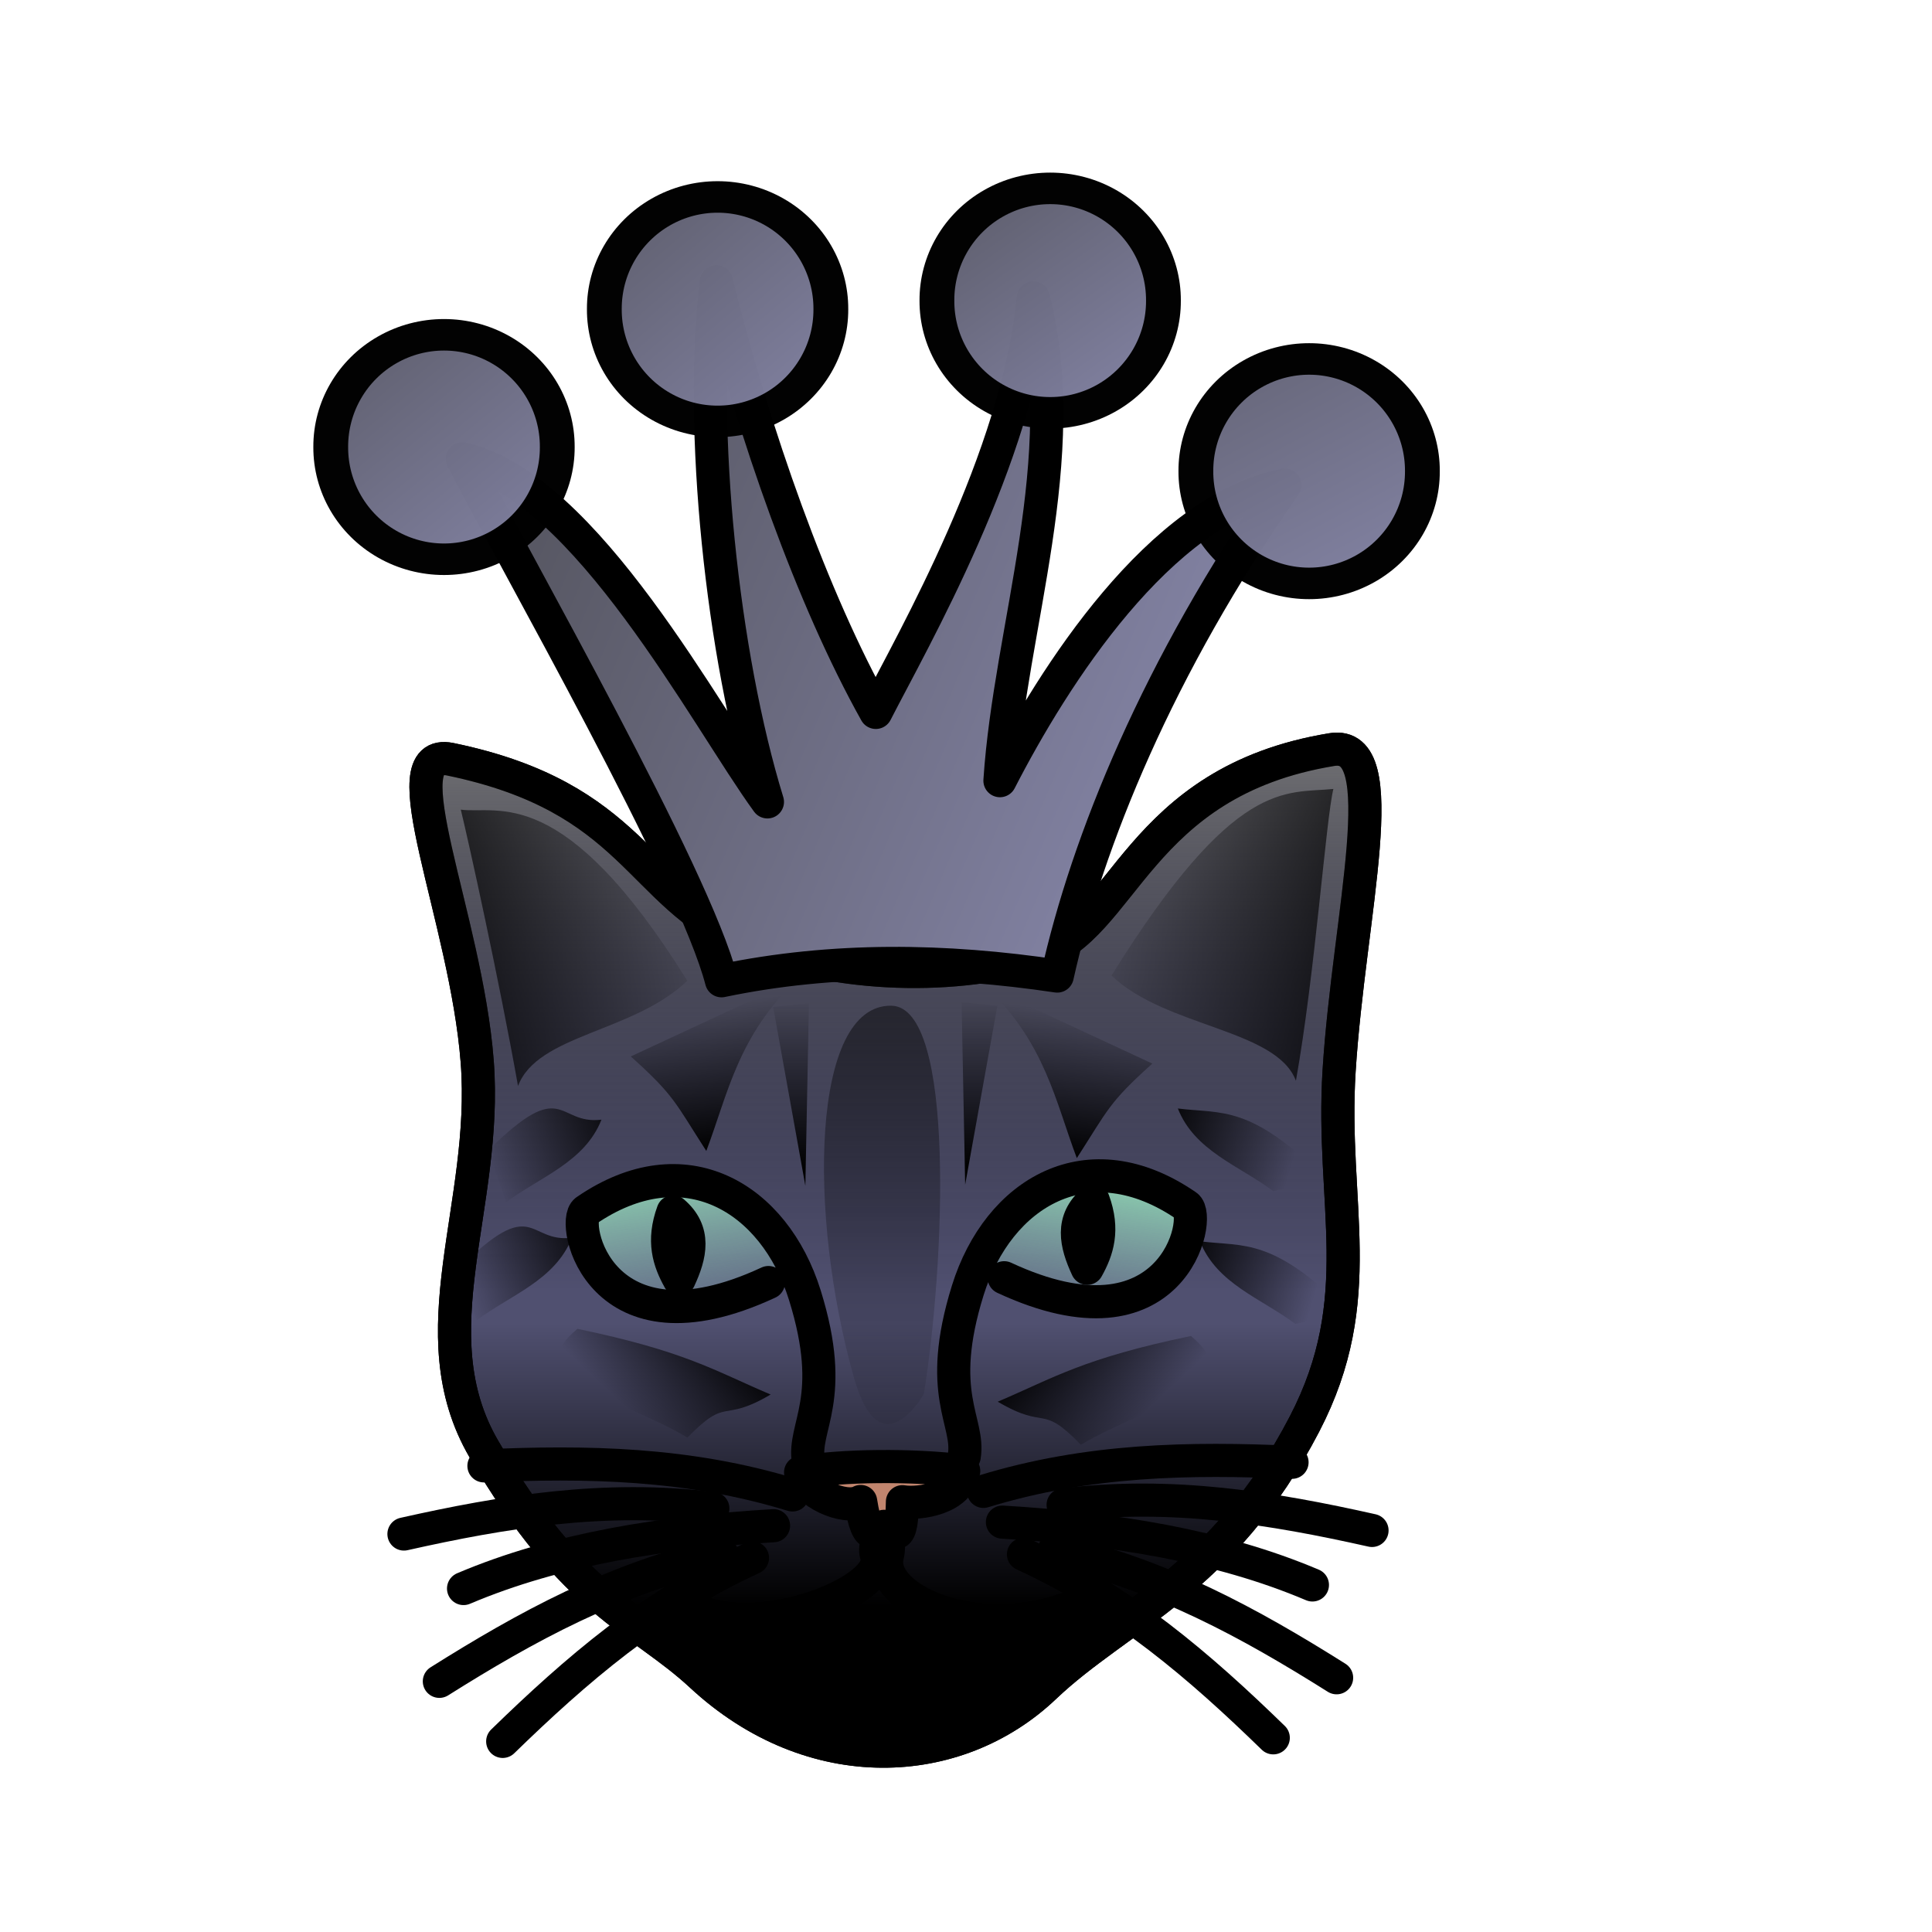
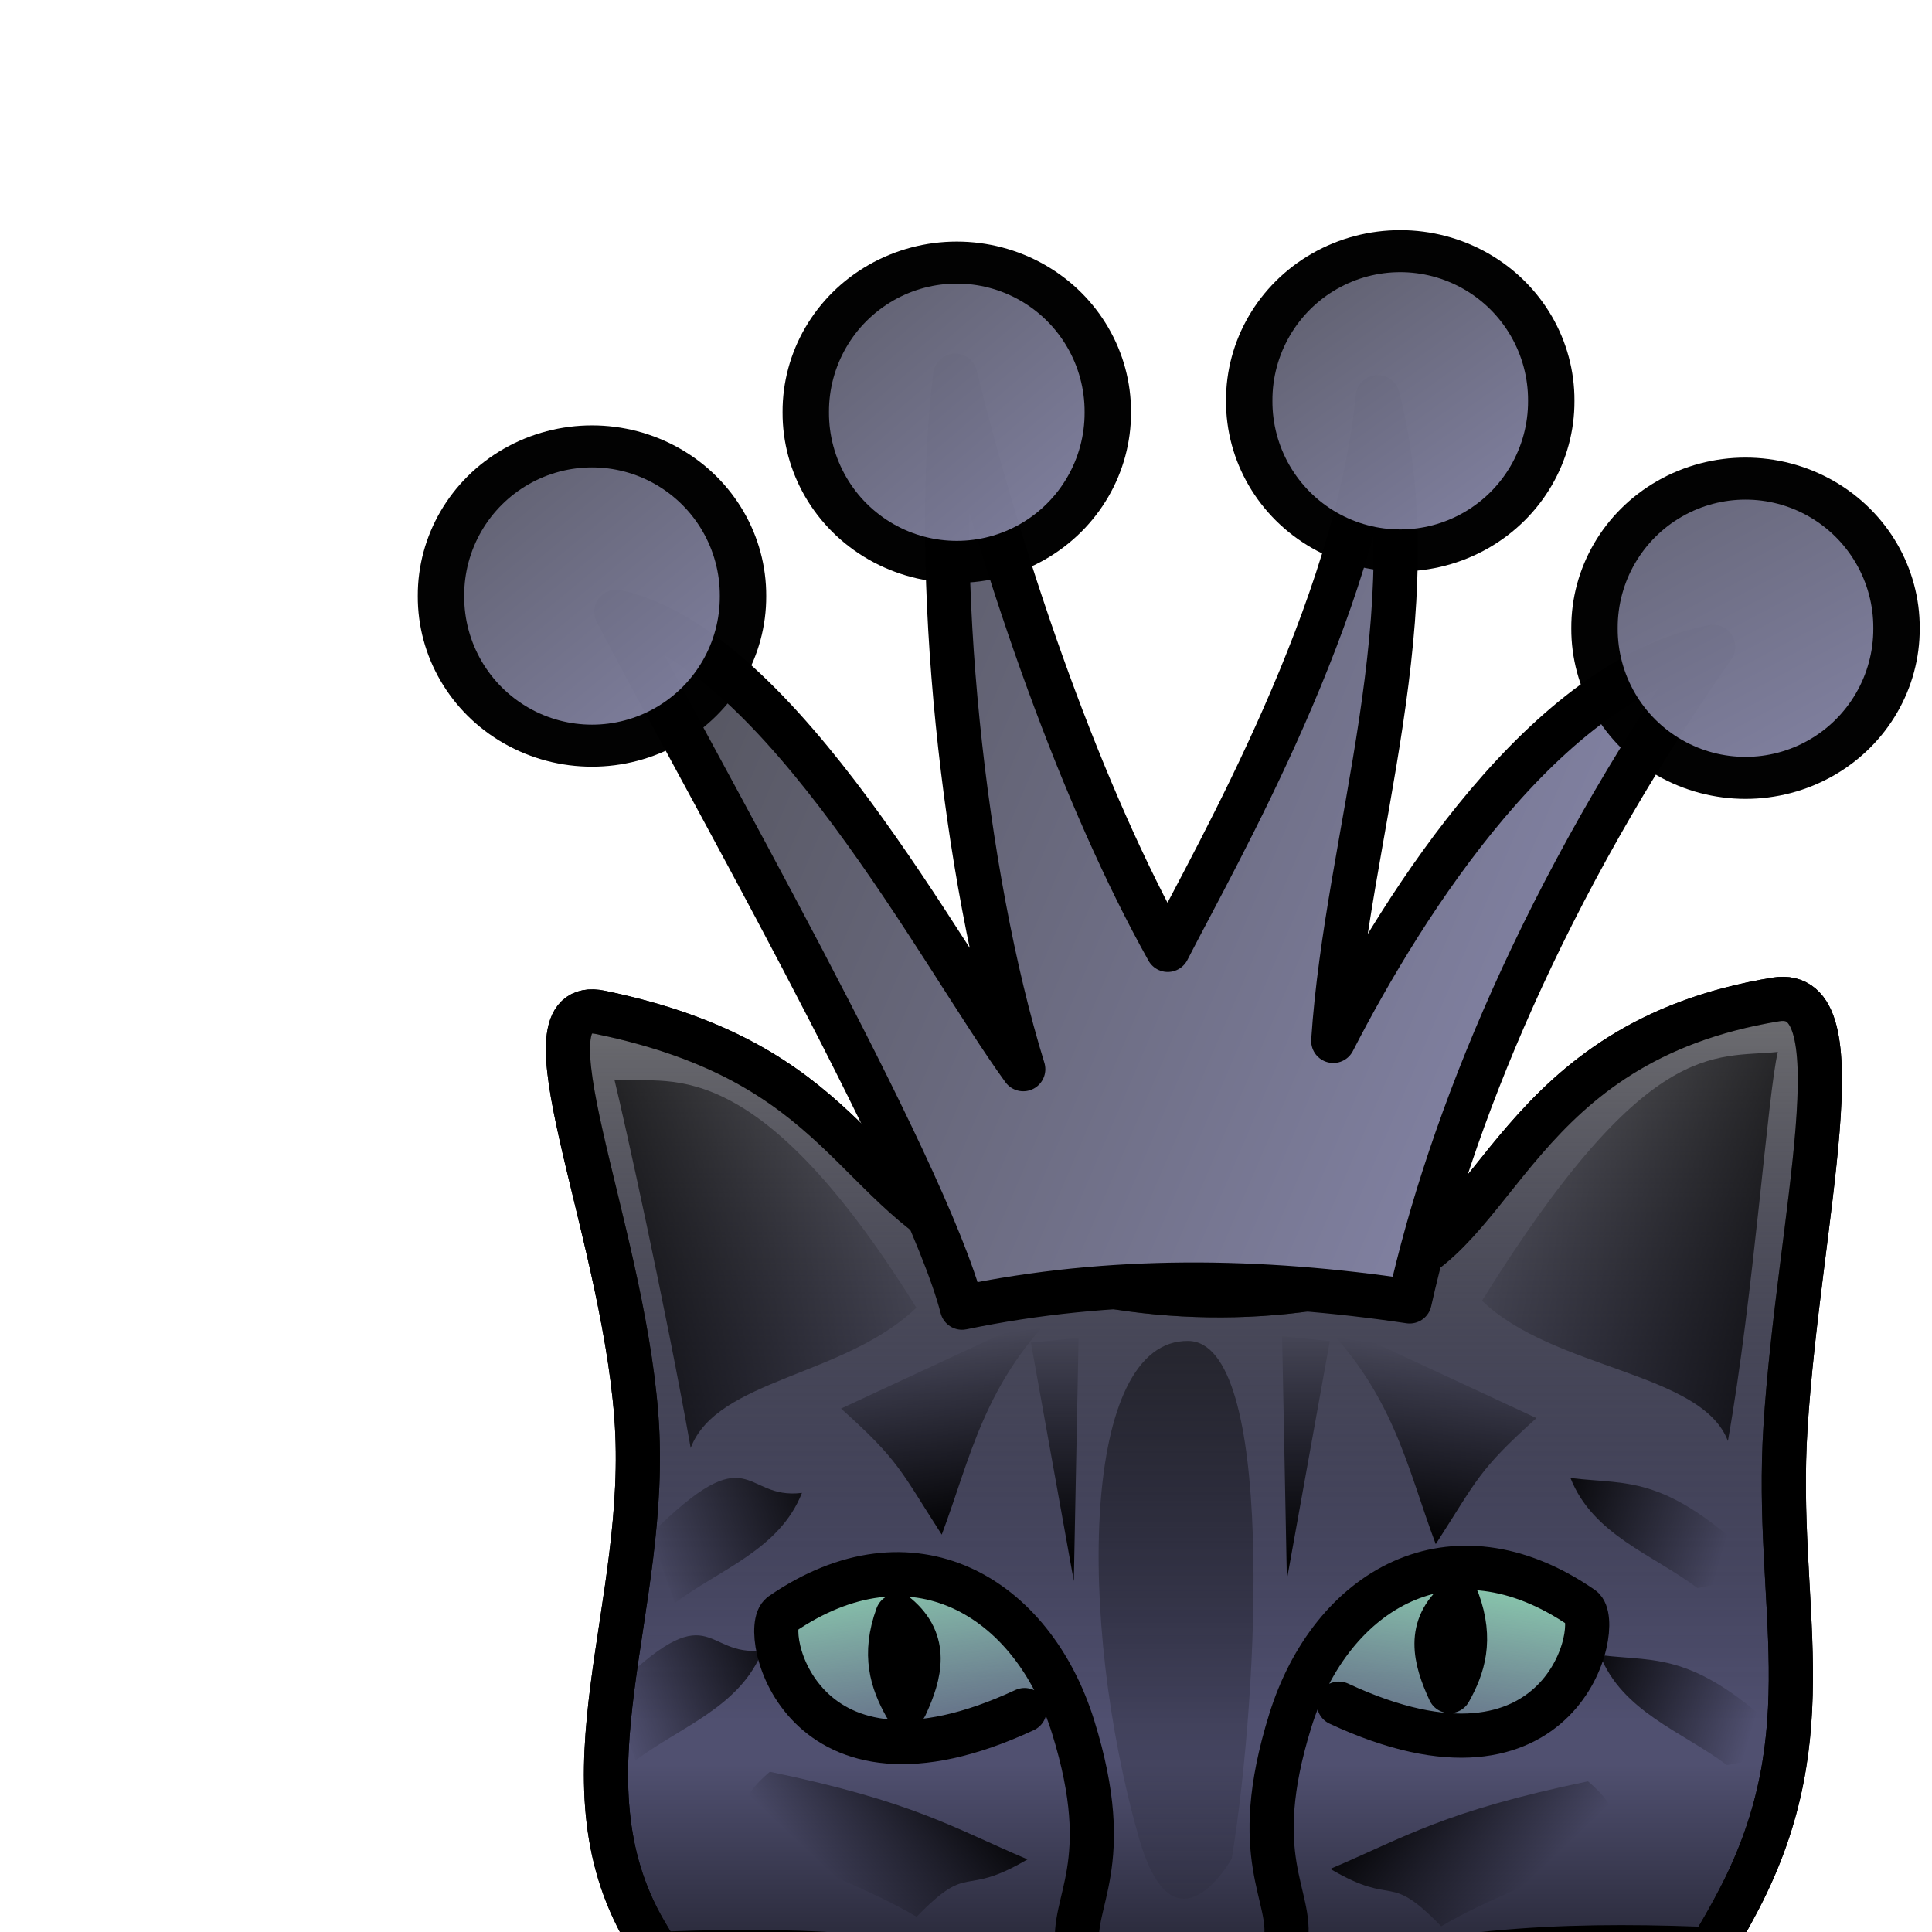
- <svg xmlns="http://www.w3.org/2000/svg" xmlns:xlink="http://www.w3.org/1999/xlink" width="700pt" height="700pt" id="svg36220" version="1.0">
+ <svg xmlns="http://www.w3.org/2000/svg" xmlns:xlink="http://www.w3.org/1999/xlink" viewBox="-0.0 -0.0 700.0 700.0" width="700pt" height="700pt" id="svg36220" version="1.0">
  <defs id="defs36222">
    <linearGradient id="linearGradient2421">
      <stop id="stop2423" offset="0" style="stop-color:#404040;stop-opacity:1;" />
      <stop id="stop2425" offset="1" style="stop-color:#8080a0;stop-opacity:1;" />
    </linearGradient>
    <linearGradient xlink:href="#linearGradient2507" id="linearGradient3296" gradientUnits="userSpaceOnUse" x1="472.81" y1="747.087" x2="472.81" y2="566.33" gradientTransform="matrix(0.756161,0,0,0.756161,75.05315,210.993)" />
    <linearGradient id="linearGradient3284">
      <stop style="stop-color:#808080;stop-opacity:1;" offset="0" id="stop3286" />
      <stop style="stop-color:#000000;stop-opacity:0;" offset="1" id="stop3288" />
    </linearGradient>
    <linearGradient xlink:href="#linearGradient3284" id="linearGradient3290" x1="466.629" y1="160.42" x2="466.629" y2="546.33" gradientUnits="userSpaceOnUse" gradientTransform="matrix(0.756161,0,0,0.756161,75.05315,210.993)" />
    <linearGradient xlink:href="#linearGradient3268" id="linearGradient3278" gradientUnits="userSpaceOnUse" x1="337.506" y1="472.642" x2="352.788" y2="578.182" gradientTransform="matrix(-0.756161,0,0,0.756161,780.8124,212.2532)" />
    <linearGradient id="linearGradient3268">
      <stop style="stop-color:#8accae;stop-opacity:1;" offset="0" id="stop3270" />
      <stop style="stop-color:#9fc1cd;stop-opacity:0;" offset="1" id="stop3272" />
    </linearGradient>
    <linearGradient xlink:href="#linearGradient3268" id="linearGradient3274" x1="337.506" y1="472.642" x2="352.788" y2="578.182" gradientUnits="userSpaceOnUse" gradientTransform="matrix(0.756161,0,0,0.756161,75.05315,210.993)" />
    <linearGradient xlink:href="#linearGradient2305" id="linearGradient2313" x1="2087.14" y1="-485" x2="2033.252" y2="-862.516" gradientUnits="userSpaceOnUse" gradientTransform="matrix(0.183292,0,0,0.183292,-37.59295,644.9137)" />
    <linearGradient xlink:href="#linearGradient2305" id="linearGradient2311" x1="2394.735" y1="-485" x2="2394.735" y2="-938.333" gradientUnits="userSpaceOnUse" gradientTransform="matrix(0.183292,0,0,0.183292,-56.78415,654.4007)" />
    <linearGradient xlink:href="#linearGradient2305" id="linearGradient2317" gradientUnits="userSpaceOnUse" gradientTransform="matrix(1.789056e-2,-0.182416,0.182416,1.789056e-2,313.9475,1049.615)" x1="2470.081" y1="-364.988" x2="2309.711" y2="-733.761" />
    <linearGradient xlink:href="#linearGradient2305" id="linearGradient2323" gradientUnits="userSpaceOnUse" x1="2234.743" y1="-614.407" x2="1987.283" y2="-832.365" gradientTransform="matrix(7.348649e-3,-0.183144,0.183144,7.348649e-3,445.9202,1055.748)" />
    <linearGradient xlink:href="#linearGradient2305" id="linearGradient2333" gradientUnits="userSpaceOnUse" x1="2087.14" y1="-485" x2="2033.252" y2="-862.516" gradientTransform="matrix(-0.183292,0,0,0.183292,899.0042,648.3699)" />
    <linearGradient xlink:href="#linearGradient2305" id="linearGradient2335" gradientUnits="userSpaceOnUse" gradientTransform="matrix(-0.183292,0,0,0.183292,912.11,653.8599)" x1="2394.735" y1="-485" x2="2394.735" y2="-938.333" />
    <linearGradient xlink:href="#linearGradient2305" id="linearGradient2337" gradientUnits="userSpaceOnUse" gradientTransform="matrix(-1.789056e-2,-0.182416,-0.182416,1.789056e-2,542.0623,1051.342)" x1="2437.968" y1="-388.633" x2="2293.654" y2="-745.584" />
    <linearGradient xlink:href="#linearGradient2305" id="linearGradient2339" gradientUnits="userSpaceOnUse" gradientTransform="matrix(-7.348649e-3,-0.183144,-0.183144,7.348649e-3,408.3617,1059.204)" x1="2234.743" y1="-614.407" x2="1987.283" y2="-832.365" />
    <linearGradient xlink:href="#linearGradient2305" id="linearGradient2363" gradientUnits="userSpaceOnUse" x1="1647.14" y1="-382.909" x2="2633.252" y2="-582.909" gradientTransform="matrix(0.165748,0,0,0.165748,-92.29475,551.9784)" />
    <linearGradient xlink:href="#linearGradient2305" id="linearGradient2367" gradientUnits="userSpaceOnUse" gradientTransform="matrix(-0.165748,0,0,0.165748,961.2668,549.4578)" x1="1647.14" y1="-382.909" x2="2633.252" y2="-582.909" />
    <linearGradient xlink:href="#linearGradient2305" id="linearGradient3256" gradientUnits="userSpaceOnUse" gradientTransform="matrix(0.180961,-2.913348e-2,-2.913348e-2,-0.180961,-20.04205,512.7488)" x1="2653.51" y1="1167.897" x2="2228.905" y2="-1469.516" />
    <linearGradient xlink:href="#linearGradient2305" id="linearGradient3260" gradientUnits="userSpaceOnUse" gradientTransform="matrix(-1.789056e-2,-0.182416,-0.182416,1.789056e-2,531.3686,987.1804)" x1="2437.968" y1="-388.633" x2="2293.654" y2="-745.584" />
    <linearGradient id="linearGradient2305">
      <stop style="stop-color:#000000;stop-opacity:1;" offset="0" id="stop2307" />
      <stop style="stop-color:#000000;stop-opacity:0;" offset="1" id="stop2309" />
    </linearGradient>
    <linearGradient xlink:href="#linearGradient2305" id="linearGradient3264" gradientUnits="userSpaceOnUse" gradientTransform="matrix(1.789056e-2,-0.182416,0.182416,1.789056e-2,328.2058,992.5824)" x1="2470.081" y1="-364.988" x2="2309.711" y2="-733.761" />
    <linearGradient id="linearGradient2507">
      <stop style="stop-color:#000000;stop-opacity:1;" offset="0" id="stop2509" />
      <stop style="stop-color:#505070;stop-opacity:1;" offset="1" id="stop2511" />
    </linearGradient>
    <linearGradient xlink:href="#linearGradient2421" id="linearGradient9438" x1="-240.841" y1="-81.381" x2="646.936" y2="602.714" gradientUnits="userSpaceOnUse" gradientTransform="matrix(0.380108,0,0,0.68227,261.5544,56.44376)" />
    <linearGradient xlink:href="#linearGradient2421" id="linearGradient10327" x1="-26.298" y1="119.283" x2="128.884" y2="288.968" gradientUnits="userSpaceOnUse" />
    <linearGradient xlink:href="#linearGradient2421" id="linearGradient1334" gradientUnits="userSpaceOnUse" x1="-30.319" y1="123.723" x2="127.463" y2="290.538" />
    <linearGradient xlink:href="#linearGradient2421" id="linearGradient1338" gradientUnits="userSpaceOnUse" x1="-4.185" y1="121.503" x2="126.041" y2="285.828" />
    <linearGradient xlink:href="#linearGradient2421" id="linearGradient1342" gradientUnits="userSpaceOnUse" x1="-18.257" y1="54.898" x2="120.355" y2="290.538" />
  </defs>
  <g id="layer1">
    <path style="fill:url(#linearGradient3296);fill-opacity:1;fill-rule:evenodd;stroke:#000000;stroke-width:16;stroke-linecap:round;stroke-linejoin:round;stroke-miterlimit:4;stroke-dasharray:none;stroke-opacity:1" d="M 358.536,453.552 C 308.377,432.014 306.275,385.126 217.558,366.808 C 186.902,360.479 225.154,442.967 230.535,512.816 C 235.917,582.674 201.018,643.808 233.765,700.037 C 277.284,774.763 309.288,782.075 338.747,809.412 C 392.403,859.204 462.352,855.278 504.691,814.943 C 540.511,780.819 590.834,763.761 630.21,687.907 C 661.716,627.214 642.847,581.71 646.922,517.12 C 651.676,441.775 674.312,357.052 643.386,362.124 C 548.8,377.636 543.141,448.837 501.305,461.205 C 456.732,474.382 399.775,471.259 358.536,453.552 z " id="path3294" />
    <path id="path3280" d="M 358.536,453.552 C 308.377,432.014 306.275,385.126 217.558,366.808 C 186.902,360.479 225.154,442.967 230.535,512.816 C 235.917,582.674 201.018,643.808 233.765,700.037 C 277.284,774.763 309.288,782.075 338.747,809.412 C 392.403,859.204 462.352,855.278 504.691,814.943 C 540.511,780.819 590.834,763.761 630.21,687.907 C 661.716,627.214 642.847,581.71 646.922,517.12 C 651.676,441.775 674.312,357.052 643.386,362.124 C 548.8,377.636 543.141,448.837 501.305,461.205 C 456.732,474.382 399.775,471.259 358.536,453.552 z " style="fill:url(#linearGradient3290);fill-opacity:1;fill-rule:evenodd;stroke:#000000;stroke-width:16;stroke-linecap:round;stroke-linejoin:round;stroke-miterlimit:4;stroke-dasharray:none;stroke-opacity:1" />
    <path style="fill:url(#linearGradient3278);fill-opacity:1;fill-rule:evenodd;stroke:none;stroke-width:16;stroke-linecap:round;stroke-linejoin:round;stroke-miterlimit:4;stroke-dasharray:none;stroke-opacity:1" d="M 476.24,616.503 C 490.926,569.35 531.714,555.075 572.772,586.177 C 583.004,593.928 558.555,659.39 476.24,616.503 z " id="path3276" />
    <path id="path3266" d="M 379.625,615.243 C 364.939,568.09 324.152,553.814 283.093,584.917 C 272.862,592.668 297.311,658.129 379.625,615.243 z " style="fill:url(#linearGradient3274);fill-opacity:1;fill-rule:evenodd;stroke:none;stroke-width:16;stroke-linecap:round;stroke-linejoin:round;stroke-miterlimit:4;stroke-dasharray:none;stroke-opacity:1" />
    <path id="path2267" d="M 386.759,711.284 C 388.925,720.874 408.036,729.706 415.787,725.354 C 419.491,748.543 423.253,737.952 427.022,737.354 C 430.361,736.824 435.547,750.09 435.962,725.455 C 444.423,726.833 463.616,723.661 464.951,711.205 L 465.562,710.594 C 440.963,707.508 406.471,707.853 386.759,711.284 z " style="fill:#c1856e;fill-opacity:1;fill-rule:evenodd;stroke:#000000;stroke-width:16;stroke-linecap:round;stroke-linejoin:round;stroke-miterlimit:4;stroke-dasharray:none;stroke-opacity:1" />
    <path style="fill:none;fill-opacity:0.75;fill-rule:evenodd;stroke:#000000;stroke-width:16;stroke-linecap:round;stroke-linejoin:round;stroke-miterlimit:4;stroke-dasharray:none;stroke-opacity:1" d="M 382.862,722.202 C 332.181,706.644 282.854,705.984 233.784,708.15" id="path2281" />
    <path id="path2283" d="M 344.37,728.706 C 291.743,722.298 243.069,730.319 195.144,741.076" style="fill:none;fill-opacity:0.75;fill-rule:evenodd;stroke:#000000;stroke-width:16;stroke-linecap:round;stroke-linejoin:round;stroke-miterlimit:4;stroke-dasharray:none;stroke-opacity:1" />
    <path style="fill:none;fill-opacity:0.75;fill-rule:evenodd;stroke:#000000;stroke-width:16;stroke-linecap:round;stroke-linejoin:round;stroke-miterlimit:4;stroke-dasharray:none;stroke-opacity:1" d="M 373.694,737.054 C 320.773,740.211 269.149,748.211 223.938,767.407" id="path2285" />
    <path id="path2289" d="M 515.778,777.039 C 470.5,793.453 423.852,772.044 428.66,751.741 C 431.722,738.814 420.643,742.339 423.506,751.732 C 428.538,768.241 366.283,793.613 333.819,776.649" style="fill:none;fill-opacity:0.75;fill-rule:evenodd;stroke:#000000;stroke-width:16;stroke-linecap:round;stroke-linejoin:round;stroke-miterlimit:4;stroke-dasharray:none;stroke-opacity:1" />
    <path style="fill:none;fill-opacity:0.75;fill-rule:evenodd;stroke:#000000;stroke-width:16;stroke-linecap:round;stroke-linejoin:round;stroke-miterlimit:4;stroke-dasharray:none;stroke-opacity:1" d="M 390.517,705.896 C 387.692,688.951 404.505,676.068 388.807,625.667 C 374.121,578.513 330.635,552.165 283.093,584.917 C 275.417,590.206 289.486,657.666 371.226,619.59" id="path2291" />
    <path style="fill:#000000;fill-opacity:1;fill-rule:evenodd;stroke:#000000;stroke-width:16;stroke-linecap:round;stroke-linejoin:round;stroke-miterlimit:4;stroke-dasharray:none;stroke-opacity:1" d="M 325.118,585.412 C 336.217,594.843 333.585,606.243 328.09,618.054 C 323.185,609.246 319.97,599.542 325.118,585.412 z " id="path2293" />
    <path style="fill:url(#linearGradient2313);fill-opacity:1;fill-rule:evenodd;stroke:none;stroke-width:16;stroke-linecap:round;stroke-linejoin:round;stroke-miterlimit:4;stroke-dasharray:none;stroke-opacity:1" d="M 304.725,510.35 C 325.869,529.326 326.037,532.481 341.209,556.017 C 351.674,528.32 356.373,500.622 385.199,472.925 L 304.725,510.35 z " id="path2299" />
    <path style="fill:url(#linearGradient2311);fill-opacity:1;fill-rule:evenodd;stroke:none;stroke-width:16;stroke-linecap:round;stroke-linejoin:round;stroke-miterlimit:4;stroke-dasharray:none;stroke-opacity:1" d="M 373.51,486.444 L 389.063,572.848 L 390.791,484.716 L 373.51,486.444 z " id="path2303" />
    <path id="path2315" d="M 230.267,637.816 C 246.646,625.556 268.207,618.48 276.303,597.937 C 254.484,600.632 258.36,576.302 221.42,612.994 L 230.267,637.816 z " style="fill:url(#linearGradient2317);fill-opacity:1;fill-rule:evenodd;stroke:none;stroke-width:16;stroke-linecap:round;stroke-linejoin:round;stroke-miterlimit:4;stroke-dasharray:none;stroke-opacity:1" />
    <path id="path2321" d="M 332.102,694.486 C 351.91,674.12 348.157,687.903 372.283,673.686 C 345.027,662.12 331.365,652.858 278.924,641.953 C 248.841,667.337 296.587,673.476 332.102,694.486 z " style="fill:url(#linearGradient2323);fill-opacity:1;fill-rule:evenodd;stroke:none;stroke-width:16;stroke-linecap:round;stroke-linejoin:round;stroke-miterlimit:4;stroke-dasharray:none;stroke-opacity:1" />
    <path id="path2325" d="M 556.686,513.806 C 535.542,532.782 535.374,535.937 520.202,559.473 C 509.738,531.776 505.038,504.079 476.212,476.381 L 556.686,513.806 z " style="fill:url(#linearGradient2333);fill-opacity:1;fill-rule:evenodd;stroke:none;stroke-width:16;stroke-linecap:round;stroke-linejoin:round;stroke-miterlimit:4;stroke-dasharray:none;stroke-opacity:1" />
    <path id="path2327" d="M 481.816,485.903 L 466.263,572.307 L 464.535,484.175 L 481.816,485.903 z " style="fill:url(#linearGradient2335);fill-opacity:1;fill-rule:evenodd;stroke:none;stroke-width:16;stroke-linecap:round;stroke-linejoin:round;stroke-miterlimit:4;stroke-dasharray:none;stroke-opacity:1" />
    <path style="fill:url(#linearGradient2337);fill-opacity:1;fill-rule:evenodd;stroke:none;stroke-width:16;stroke-linecap:round;stroke-linejoin:round;stroke-miterlimit:4;stroke-dasharray:none;stroke-opacity:1" d="M 625.743,639.544 C 609.364,627.284 587.803,620.208 579.708,599.665 C 601.526,602.36 614.758,597.582 651.698,634.273 L 625.743,639.544 z " id="path2329" />
    <path style="fill:url(#linearGradient2339);fill-opacity:1;fill-rule:evenodd;stroke:none;stroke-width:16;stroke-linecap:round;stroke-linejoin:round;stroke-miterlimit:4;stroke-dasharray:none;stroke-opacity:1" d="M 522.18,697.942 C 502.372,677.576 506.125,691.359 481.999,677.143 C 509.255,665.576 522.917,656.314 575.358,645.409 C 605.441,670.793 557.695,676.932 522.18,697.942 z " id="path2331" />
    <path style="fill:none;fill-opacity:0.75;fill-rule:evenodd;stroke:#000000;stroke-width:16;stroke-linecap:round;stroke-linejoin:round;stroke-miterlimit:4;stroke-dasharray:none;stroke-opacity:1" d="M 363.527,752.609 C 315.331,774.695 278.055,807.007 242.849,841.257" id="path2341" />
    <path style="fill:none;fill-opacity:0.75;fill-rule:evenodd;stroke:#000000;stroke-width:16;stroke-linecap:round;stroke-linejoin:round;stroke-miterlimit:4;stroke-dasharray:none;stroke-opacity:1" d="M 348.766,750.725 C 297.023,762.269 253.825,786.091 212.248,812.242" id="path2343" />
    <path id="path2345" d="M 475.095,720.474 C 525.776,704.916 575.102,704.256 624.172,706.422" style="fill:none;fill-opacity:0.75;fill-rule:evenodd;stroke:#000000;stroke-width:16;stroke-linecap:round;stroke-linejoin:round;stroke-miterlimit:4;stroke-dasharray:none;stroke-opacity:1" />
    <path style="fill:none;fill-opacity:0.75;fill-rule:evenodd;stroke:#000000;stroke-width:16;stroke-linecap:round;stroke-linejoin:round;stroke-miterlimit:4;stroke-dasharray:none;stroke-opacity:1" d="M 513.586,726.977 C 566.213,720.57 614.888,728.591 662.813,739.348" id="path2347" />
    <path id="path2349" d="M 484.262,735.326 C 537.183,738.483 588.807,746.482 634.018,765.679" style="fill:none;fill-opacity:0.75;fill-rule:evenodd;stroke:#000000;stroke-width:16;stroke-linecap:round;stroke-linejoin:round;stroke-miterlimit:4;stroke-dasharray:none;stroke-opacity:1" />
    <path id="path2351" d="M 494.429,750.881 C 542.625,772.967 579.901,805.278 615.107,839.529" style="fill:none;fill-opacity:0.75;fill-rule:evenodd;stroke:#000000;stroke-width:16;stroke-linecap:round;stroke-linejoin:round;stroke-miterlimit:4;stroke-dasharray:none;stroke-opacity:1" />
    <path id="path2353" d="M 509.191,748.997 C 560.934,760.541 604.131,784.363 645.709,810.514" style="fill:none;fill-opacity:0.75;fill-rule:evenodd;stroke:#000000;stroke-width:16;stroke-linecap:round;stroke-linejoin:round;stroke-miterlimit:4;stroke-dasharray:none;stroke-opacity:1" />
    <path id="path2361" d="M 222.61,391.136 C 226.26,406.086 240.95,472.407 250.251,524.63 C 259.713,499.584 305.952,498.847 332.02,473.801 C 272.222,377.585 240.531,393.53 222.61,391.136 z " style="fill:url(#linearGradient2363);fill-opacity:1;fill-rule:evenodd;stroke:none;stroke-width:16;stroke-linecap:round;stroke-linejoin:round;stroke-miterlimit:4;stroke-dasharray:none;stroke-opacity:1" />
    <path style="fill:url(#linearGradient2367);fill-opacity:1;fill-rule:evenodd;stroke:none;stroke-width:16;stroke-linecap:round;stroke-linejoin:round;stroke-miterlimit:4;stroke-dasharray:none;stroke-opacity:1" d="M 644.147,381.131 C 640.497,396.08 635.352,469.887 626.052,522.109 C 616.59,497.063 563.019,496.326 536.952,471.28 C 596.749,375.064 621.185,383.524 644.147,381.131 z " id="path2365" />
    <path style="fill:url(#linearGradient9438);fill-opacity:1.0;fill-rule:evenodd;stroke:#000000;stroke-width:16;stroke-linecap:round;stroke-linejoin:round;stroke-miterlimit:4;stroke-dasharray:none;stroke-opacity:1" d="M 223.328,221.638 C 283.117,235.108 341.054,346.602 370.742,387.386 C 349.005,316.939 337.32,206.341 346.087,136.098 C 364.182,209.573 392.506,289.471 423.1,344.16 C 441.344,308.554 491.693,221.212 499.181,143.924 C 518.9,221.358 487.972,302.649 483.061,377.136 C 509.02,326.552 560.254,246.084 620.709,234.363 C 559.385,322.012 525.21,406.659 510.741,471.526 C 456.681,463.48 402.621,462.55 348.562,473.8 C 335.385,422.797 249.104,271.729 223.328,221.638 z " id="path8557" />
    <path style="opacity:0.99;fill:url(#linearGradient10327);fill-opacity:1.0;fill-rule:evenodd;stroke:#000000;stroke-width:14.341;stroke-linecap:round;stroke-linejoin:round;stroke-miterlimit:4;stroke-dasharray:none;stroke-dashoffset:0;stroke-opacity:1" id="path9446" d="M 133.333 245.833 A 46.667 50.833 0 1 1  40,245.833 A 46.667 50.833 0 1 1  133.333 245.833 z" transform="matrix(1.172481,0,0,1.061634,112.8791,-45.02895)" />
    <path transform="matrix(1.172481,0,0,1.061634,245.0483,-111.6262)" d="M 133.333 245.833 A 46.667 50.833 0 1 1  40,245.833 A 46.667 50.833 0 1 1  133.333 245.833 z" id="path1332" style="opacity:0.99;fill:url(#linearGradient1334);fill-opacity:1.0;fill-rule:evenodd;stroke:#000000;stroke-width:14.341;stroke-linecap:round;stroke-linejoin:round;stroke-miterlimit:4;stroke-dasharray:none;stroke-dashoffset:0;stroke-opacity:1" />
    <path style="opacity:0.99;fill:url(#linearGradient1338);fill-opacity:1.0;fill-rule:evenodd;stroke:#000000;stroke-width:14.341;stroke-linecap:round;stroke-linejoin:round;stroke-miterlimit:4;stroke-dasharray:none;stroke-dashoffset:0;stroke-opacity:1" id="path1336" d="M 133.333 245.833 A 46.667 50.833 0 1 1  40,245.833 A 46.667 50.833 0 1 1  133.333 245.833 z" transform="matrix(1.172481,0,0,1.061634,405.7183,-115.7684)" />
    <path transform="matrix(1.172481,0,0,1.061634,530.8165,-33.36232)" d="M 133.333 245.833 A 46.667 50.833 0 1 1  40,245.833 A 46.667 50.833 0 1 1  133.333 245.833 z" id="path1340" style="opacity:0.99;fill:url(#linearGradient1342);fill-opacity:1.0;fill-rule:evenodd;stroke:#000000;stroke-width:14.341;stroke-linecap:round;stroke-linejoin:round;stroke-miterlimit:4;stroke-dasharray:none;stroke-dashoffset:0;stroke-opacity:1" />
    <path id="path3250" d="M 465.817,703.574 C 468.641,686.629 451.829,673.746 467.527,623.345 C 482.213,576.191 525.698,549.843 573.24,582.595 C 580.917,587.883 566.847,655.343 485.108,617.268" style="fill:none;fill-opacity:0.75;fill-rule:evenodd;stroke:#000000;stroke-width:16;stroke-linecap:round;stroke-linejoin:round;stroke-miterlimit:4;stroke-dasharray:none;stroke-opacity:1" />
    <path id="path3252" d="M 528.191,580.065 C 517.092,589.496 519.724,600.896 525.219,612.707 C 530.124,603.899 533.339,594.195 528.191,580.065 z " style="fill:#000000;fill-opacity:1;fill-rule:evenodd;stroke:#000000;stroke-width:16;stroke-linecap:round;stroke-linejoin:round;stroke-miterlimit:4;stroke-dasharray:none;stroke-opacity:1" />
    <path style="fill:url(#linearGradient3256);fill-opacity:1;fill-rule:evenodd;stroke:none;stroke-width:16;stroke-linecap:round;stroke-linejoin:round;stroke-miterlimit:4;stroke-dasharray:none;stroke-opacity:1" d="M 412.574,665.629 C 390.251,587.016 391.742,485.283 430.579,485.851 C 461.73,486.322 456.444,610.89 446.294,673.41 C 446.294,673.41 425.405,710.814 412.574,665.629 z " id="path3254" />
    <path id="path3258" d="M 615.05,575.381 C 598.671,563.122 577.109,556.045 569.014,535.503 C 590.833,538.198 604.064,533.419 641.004,570.111 L 615.05,575.381 z " style="fill:url(#linearGradient3260);fill-opacity:1;fill-rule:evenodd;stroke:none;stroke-width:16;stroke-linecap:round;stroke-linejoin:round;stroke-miterlimit:4;stroke-dasharray:none;stroke-opacity:1" />
    <path style="fill:url(#linearGradient3264);fill-opacity:1;fill-rule:evenodd;stroke:none;stroke-width:16;stroke-linecap:round;stroke-linejoin:round;stroke-miterlimit:4;stroke-dasharray:none;stroke-opacity:1" d="M 244.525,580.782 C 260.904,568.523 282.466,561.447 290.561,540.904 C 268.742,543.599 272.618,519.269 235.678,555.961 L 244.525,580.782 z " id="path3262" />
  </g>
</svg>
